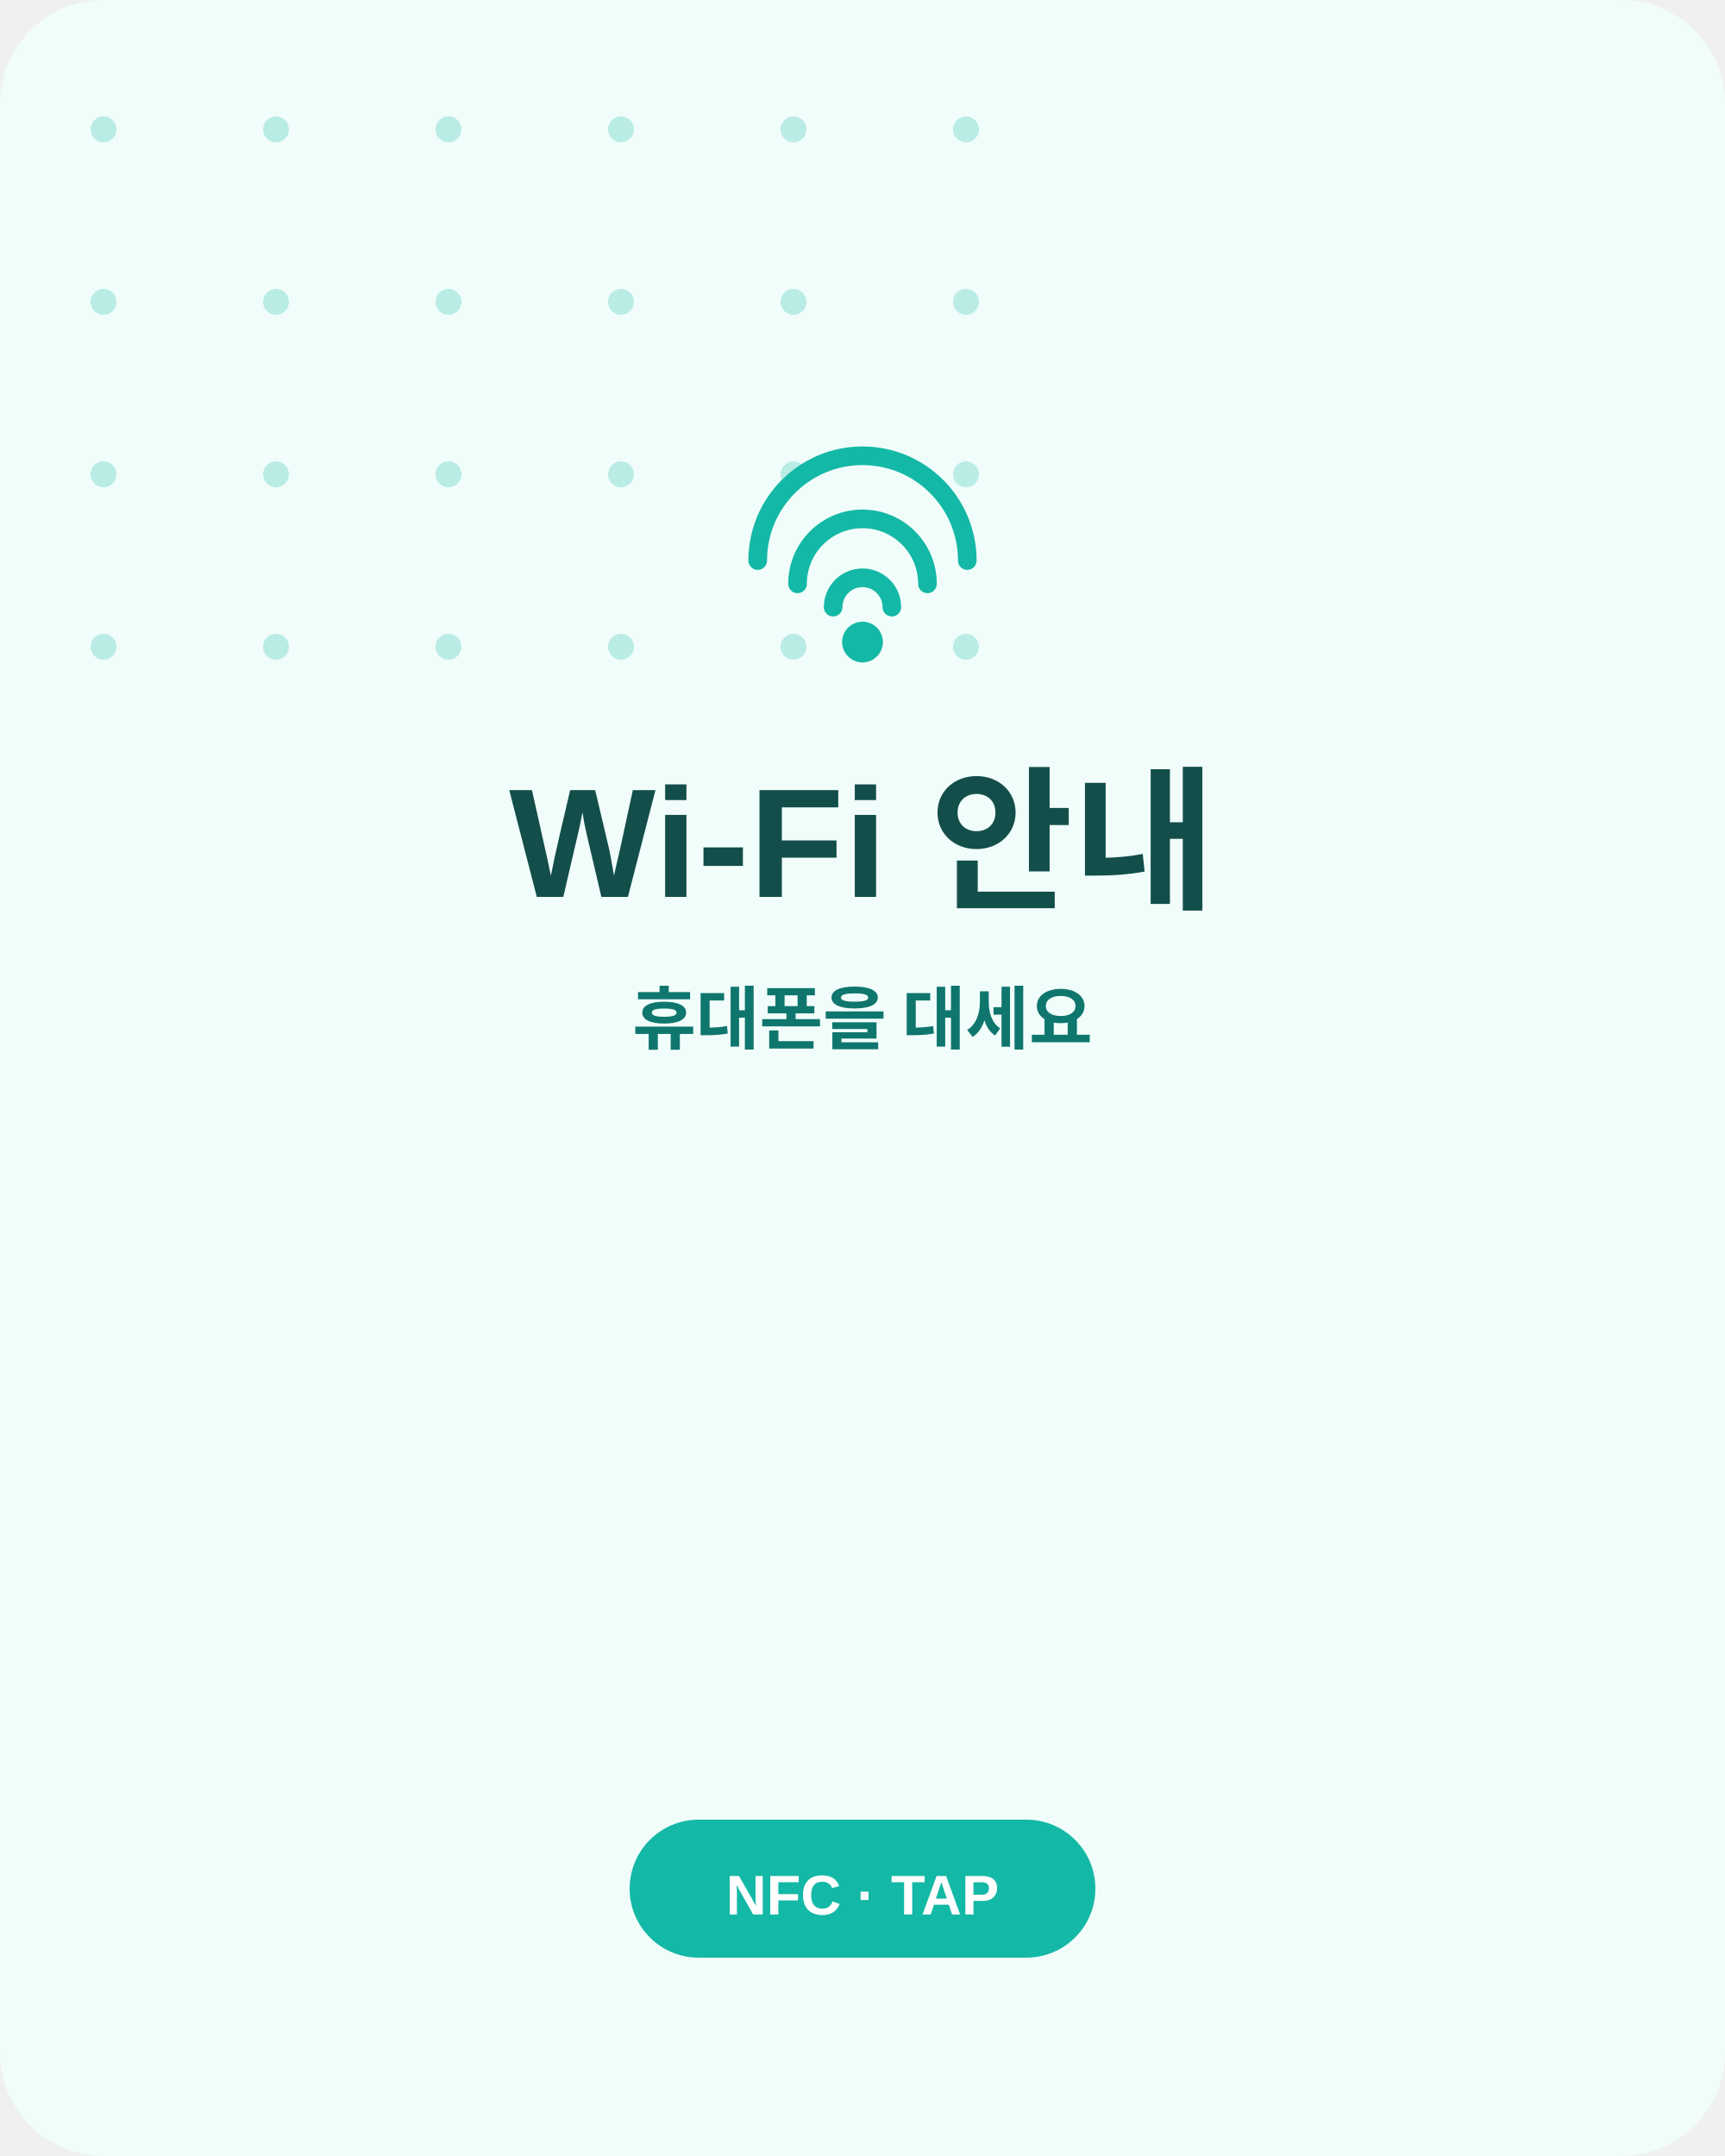
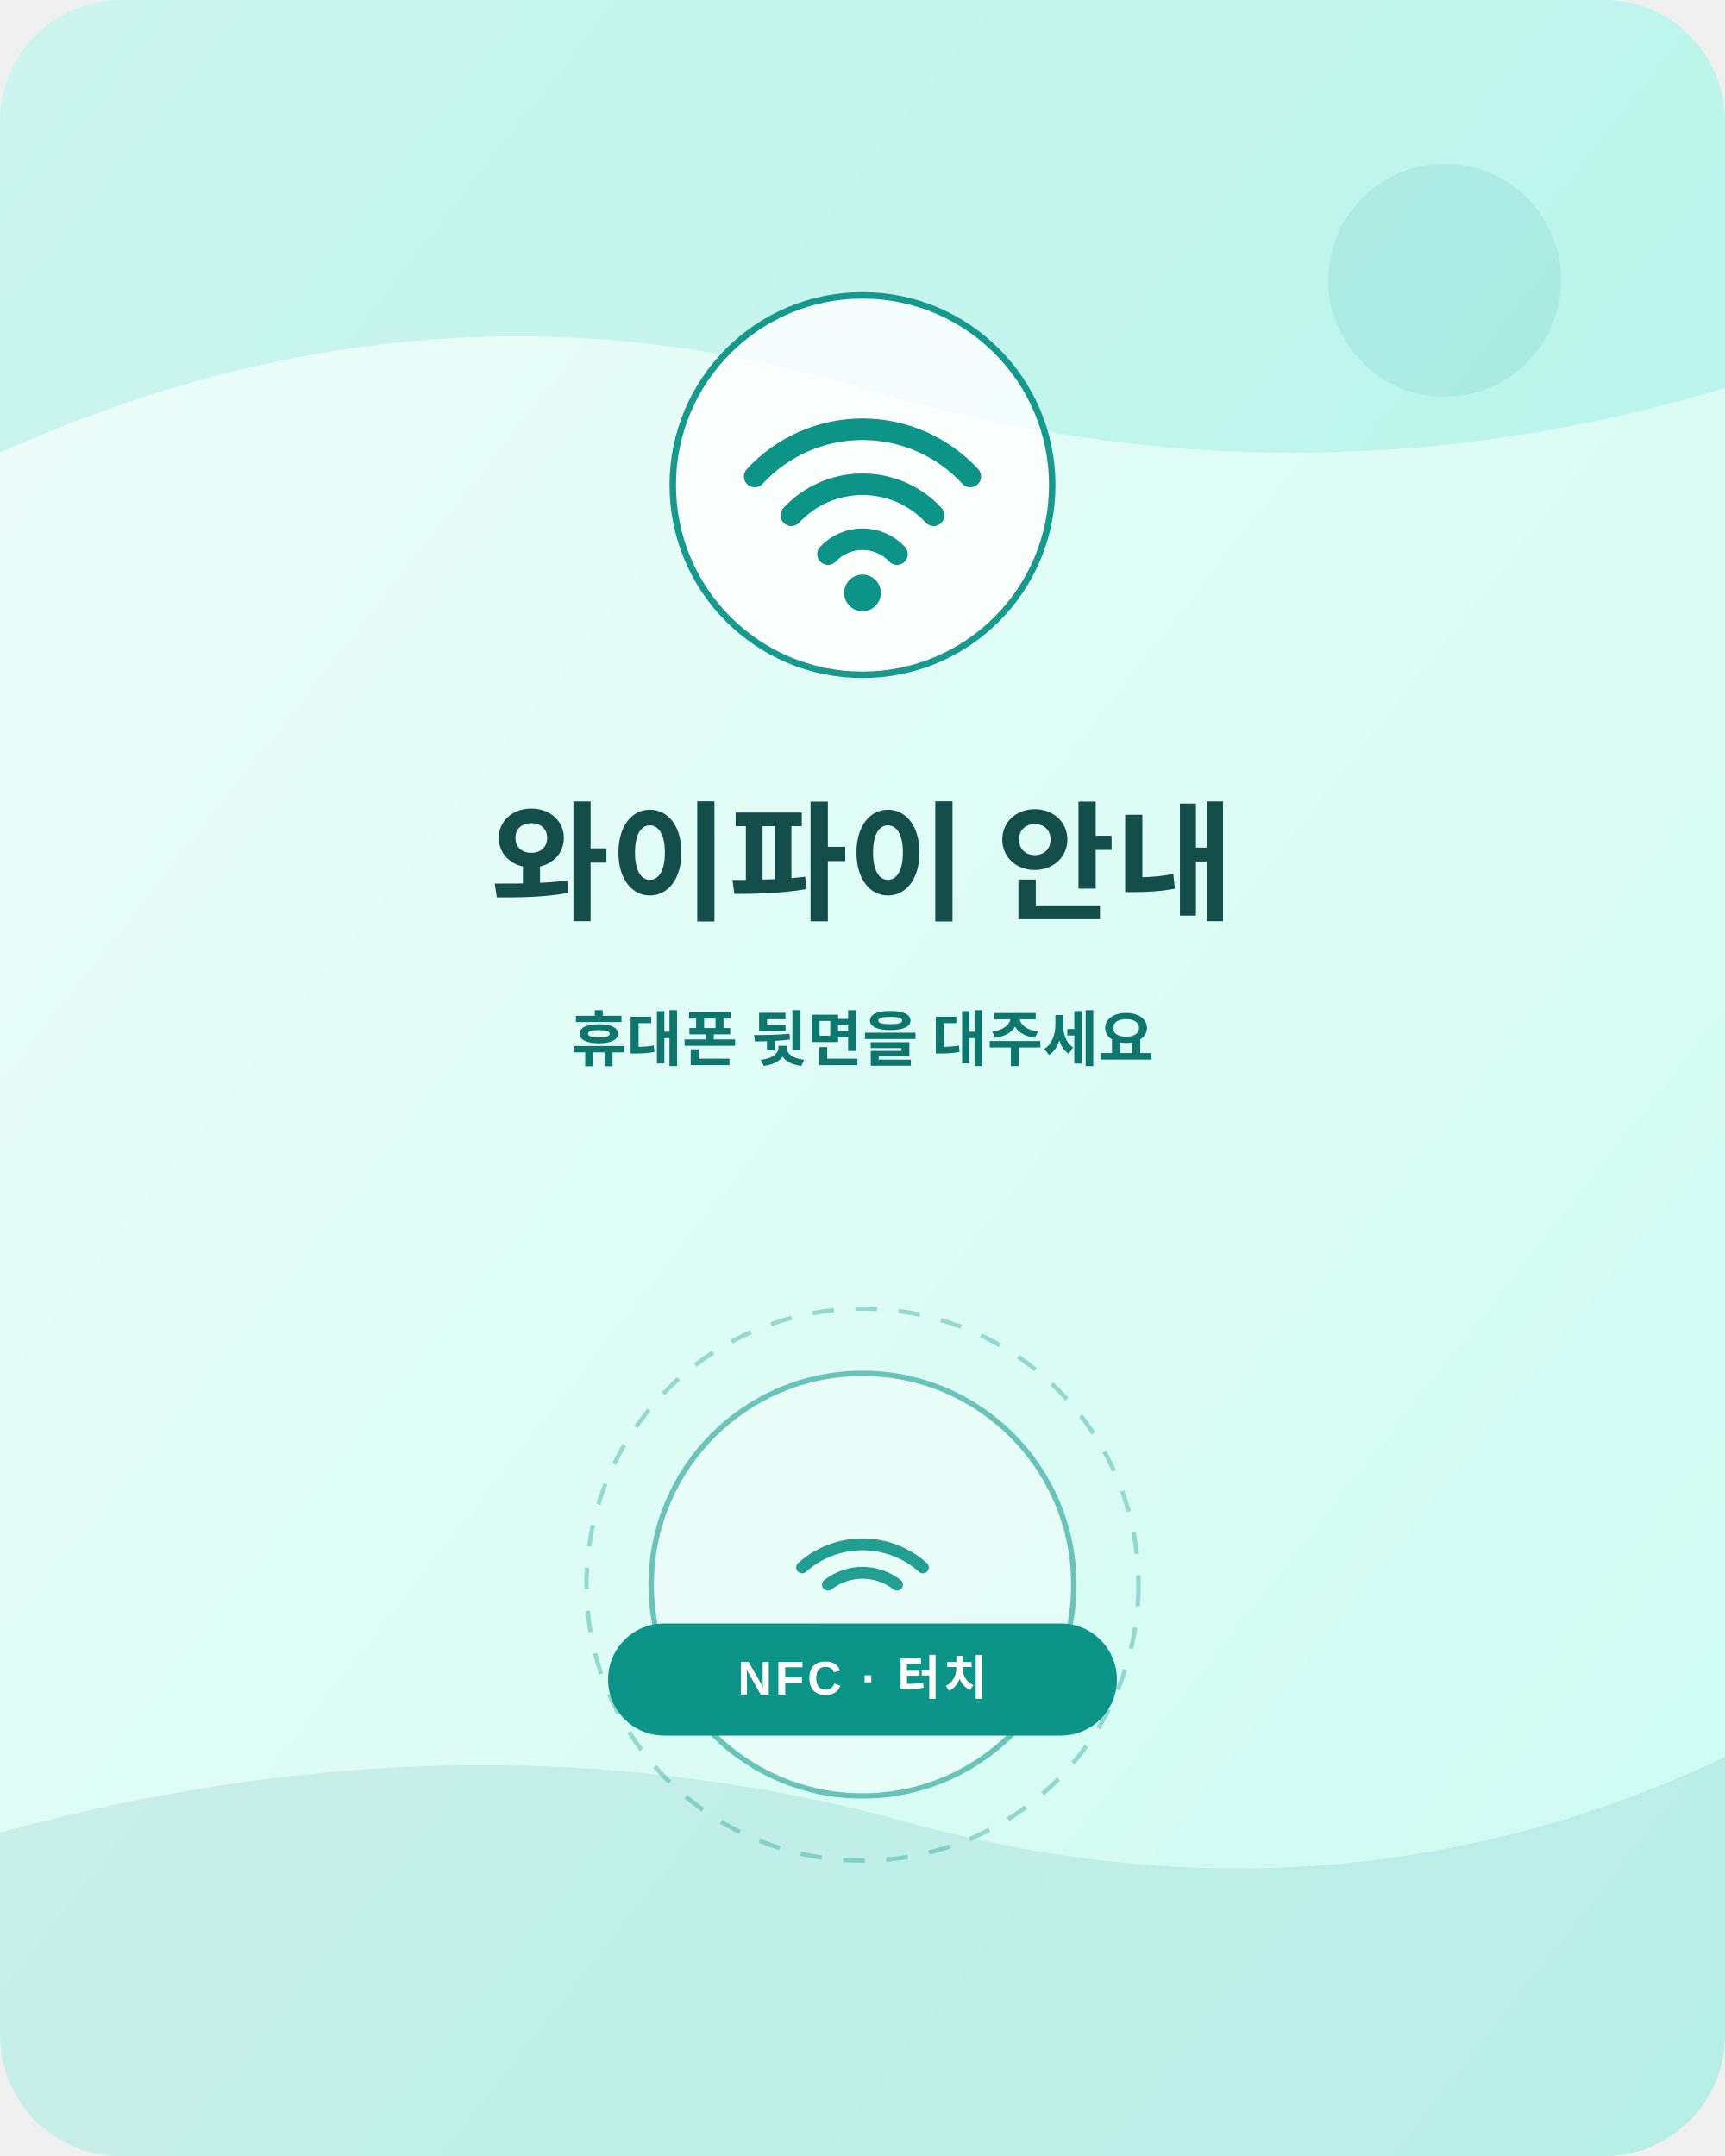
- <svg xmlns="http://www.w3.org/2000/svg" width="400" height="500" viewBox="0 0 400 500">
-   <rect width="400" height="500" rx="24" fill="#F0FDFA" />
-   <circle cx="24" cy="30" r="3" fill="#14B8A6" opacity="0.25" />
-   <circle cx="64" cy="30" r="3" fill="#14B8A6" opacity="0.25" />
-   <circle cx="104" cy="30" r="3" fill="#14B8A6" opacity="0.25" />
-   <circle cx="144" cy="30" r="3" fill="#14B8A6" opacity="0.25" />
-   <circle cx="184" cy="30" r="3" fill="#14B8A6" opacity="0.25" />
-   <circle cx="224" cy="30" r="3" fill="#14B8A6" opacity="0.25" />
-   <circle cx="24" cy="70" r="3" fill="#14B8A6" opacity="0.25" />
-   <circle cx="64" cy="70" r="3" fill="#14B8A6" opacity="0.25" />
-   <circle cx="104" cy="70" r="3" fill="#14B8A6" opacity="0.25" />
-   <circle cx="144" cy="70" r="3" fill="#14B8A6" opacity="0.25" />
-   <circle cx="184" cy="70" r="3" fill="#14B8A6" opacity="0.25" />
-   <circle cx="224" cy="70" r="3" fill="#14B8A6" opacity="0.25" />
-   <circle cx="24" cy="110" r="3" fill="#14B8A6" opacity="0.25" />
-   <circle cx="64" cy="110" r="3" fill="#14B8A6" opacity="0.25" />
-   <circle cx="104" cy="110" r="3" fill="#14B8A6" opacity="0.25" />
-   <circle cx="144" cy="110" r="3" fill="#14B8A6" opacity="0.25" />
-   <circle cx="184" cy="110" r="3" fill="#14B8A6" opacity="0.25" />
-   <circle cx="224" cy="110" r="3" fill="#14B8A6" opacity="0.25" />
-   <circle cx="24" cy="150" r="3" fill="#14B8A6" opacity="0.25" />
-   <circle cx="64" cy="150" r="3" fill="#14B8A6" opacity="0.25" />
-   <circle cx="104" cy="150" r="3" fill="#14B8A6" opacity="0.25" />
-   <circle cx="144" cy="150" r="3" fill="#14B8A6" opacity="0.25" />
-   <circle cx="184" cy="150" r="3" fill="#14B8A6" opacity="0.25" />
-   <circle cx="224" cy="150" r="3" fill="#14B8A6" opacity="0.25" />
-   <g fill="none" stroke="#14B8A6" stroke-width="4.32" stroke-linecap="round">
-     <path d="M 175.7 130 a 24.3 24.3 0 0 1 48.6 0" />
-     <path d="M 184.934 135.4 a 15.066 15.066 0 0 1 30.132 0" />
-     <path d="M 193.196 140.8 a 6.804 6.804 0 0 1 13.608 0" />
+ <svg xmlns="http://www.w3.org/2000/svg" width="800" height="1000" viewBox="0 0 800 1000">
+   <defs>
+     <linearGradient id="bg-08" x1="0%" y1="0%" x2="100%" y2="100%">
+       <stop offset="0%" stop-color="#F0FDFA" />
+       <stop offset="100%" stop-color="#CCFBF1" />
+     </linearGradient>
+     <linearGradient id="acc-08" x1="0%" y1="0%" x2="100%" y2="100%">
+       <stop offset="0%" stop-color="#0D9488" />
+       <stop offset="100%" stop-color="#2DD4BF" />
+     </linearGradient>
+     <radialGradient id="glow-08" cx="50%" cy="50%" r="50%">
+       <stop offset="0%" stop-color="#2DD4BF" stop-opacity="0.28" />
+       <stop offset="100%" stop-color="#2DD4BF" stop-opacity="0" />
+     </radialGradient>
+     <clipPath id="clip-08">
+       <rect width="800" height="1000" rx="56" />
+     </clipPath>
+   </defs>
+   <g clip-path="url(#clip-08)">
+     <rect width="800" height="1000" rx="56" fill="url(#bg-08)" />
+     <path d="M 0 0 H 800 V 180 Q 600 240 400 180 T 0 210 Z" fill="#2DD4BF" opacity="0.18" />
+     <path d="M 0 850 Q 220 790 420 845 T 800 815 V 1000 H 0 Z" fill="#0D9488" opacity="0.12" />
+     <circle cx="670" cy="130" r="54" fill="#0D9488" opacity="0.1" />
+     <circle cx="400" cy="225" r="88" fill="rgba(255,255,255,0.85)" stroke="#0D9488" stroke-width="3" opacity="0.95" />
+     <g fill="none" stroke="#0D9488" stroke-width="10" stroke-linecap="round">
+       <path d="M 350 221 A 68 68 0 0 1 450 221" />
+       <path d="M 367 239 A 45 45 0 0 1 433 239" />
+       <path d="M 384 257 A 22 22 0 0 1 416 257" />
+     </g>
+     <circle cx="400" cy="275" r="8.5" fill="#0D9488" />
+     <circle cx="400" cy="735" r="128" fill="none" stroke="#0D9488" stroke-width="2" stroke-dasharray="10 10" opacity="0.35" />
+     <circle cx="400" cy="735" r="98" fill="rgba(255,255,255,0.72)" stroke="#0D9488" stroke-width="2.5" opacity="0.55" />
+     <g fill="none" stroke="#0D9488" stroke-width="5.5" stroke-linecap="round" opacity="0.9">
+       <path d="M 382 701 A 26 26 0 0 1 382 733" transform="rotate(-90 400 717)" />
+       <path d="M 390 689 A 42 42 0 0 1 390 745" transform="rotate(-90 400 717)" />
+     </g>
+     <rect x="282" y="753" width="236" height="52" rx="26" fill="#0D9488" />
+     <text x="400" y="786" text-anchor="middle" font-family="Outfit, Arial, sans-serif" font-size="22" font-weight="800" letter-spacing="1.5" fill="#FFFFFF">NFC · 터치</text>
+     <text x="400" y="422" text-anchor="middle" font-family="Outfit, 'Noto Sans KR', Arial, sans-serif" font-size="60" font-weight="900" fill="#134E4A">와이파이 안내</text>
+     <text x="400" y="492" text-anchor="middle" font-family="'Noto Sans KR', Arial, sans-serif" font-size="28" font-weight="700" fill="#0F766E">휴대폰 뒷면을 대주세요</text>
  </g>
-   <circle cx="200" cy="148.9" r="4.725" fill="#14B8A6" />
-   <text x="200" y="208" text-anchor="middle" font-family="Arial Black, Arial, sans-serif" font-size="36" font-weight="900" fill="#134E4A">Wi-Fi 안내</text>
-   <text x="200" y="242" text-anchor="middle" font-family="Arial, sans-serif" font-size="16" font-weight="700" fill="#0F766E">휴대폰을 대세요</text>
-   <rect x="146" y="422" width="108" height="32" rx="16" fill="#14B8A6" />
-   <text x="200" y="444" text-anchor="middle" font-family="Arial, sans-serif" font-size="13" font-weight="800" fill="#FFFFFF">NFC · TAP</text>
</svg>
